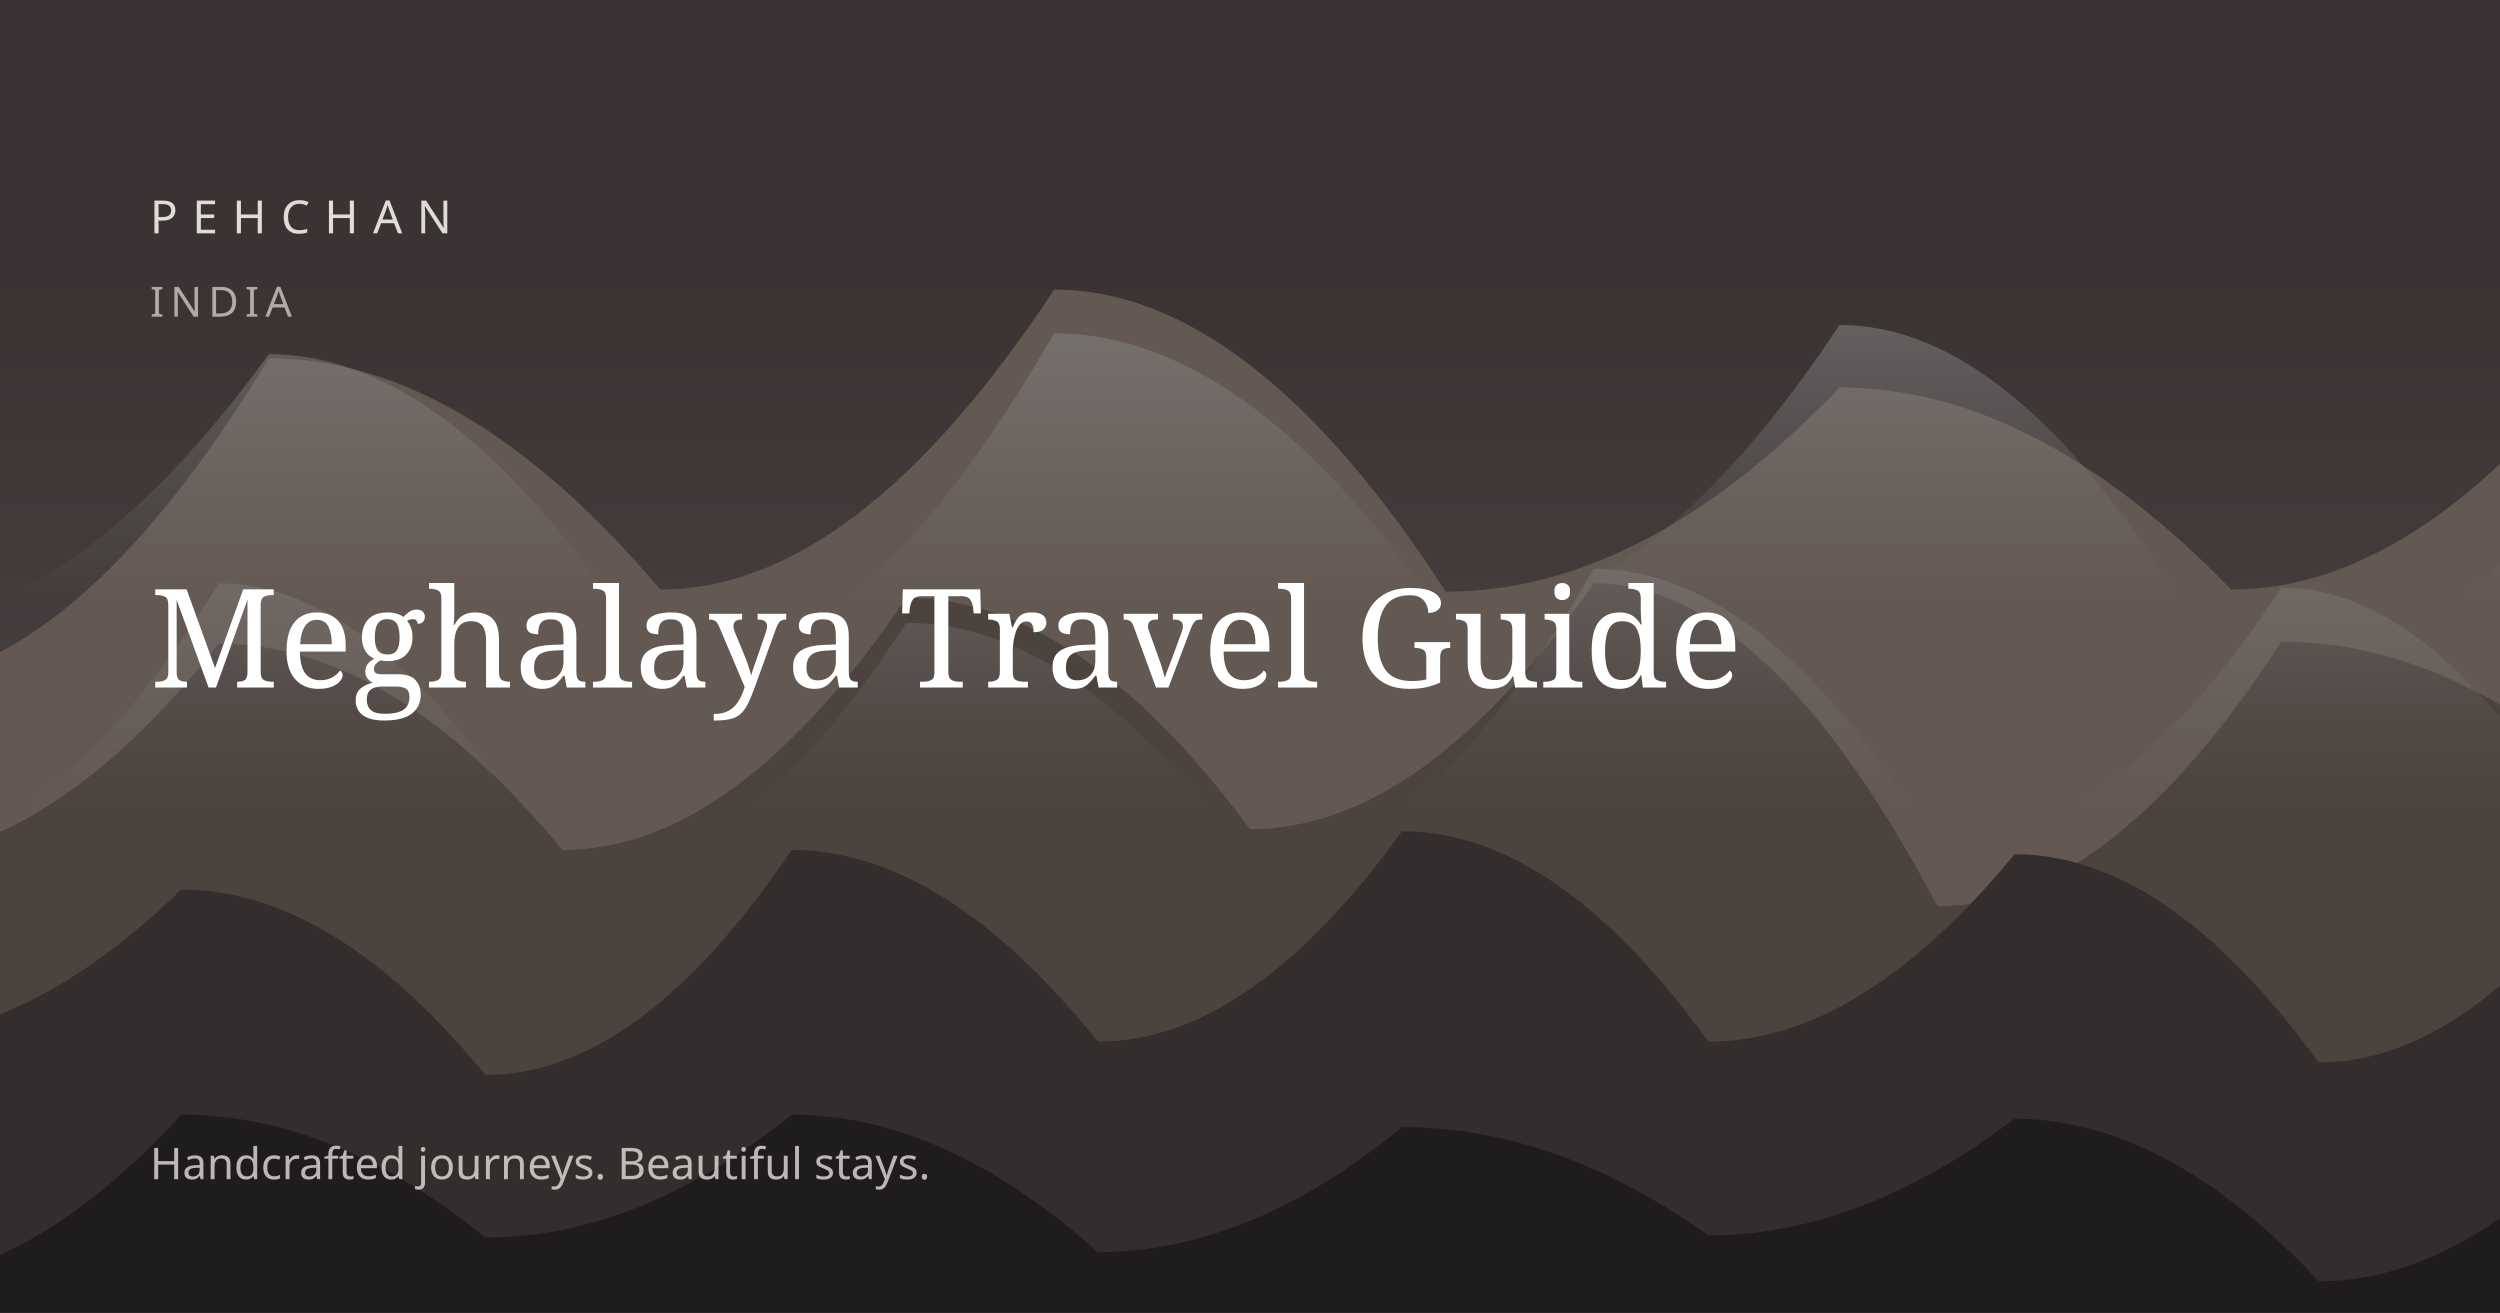
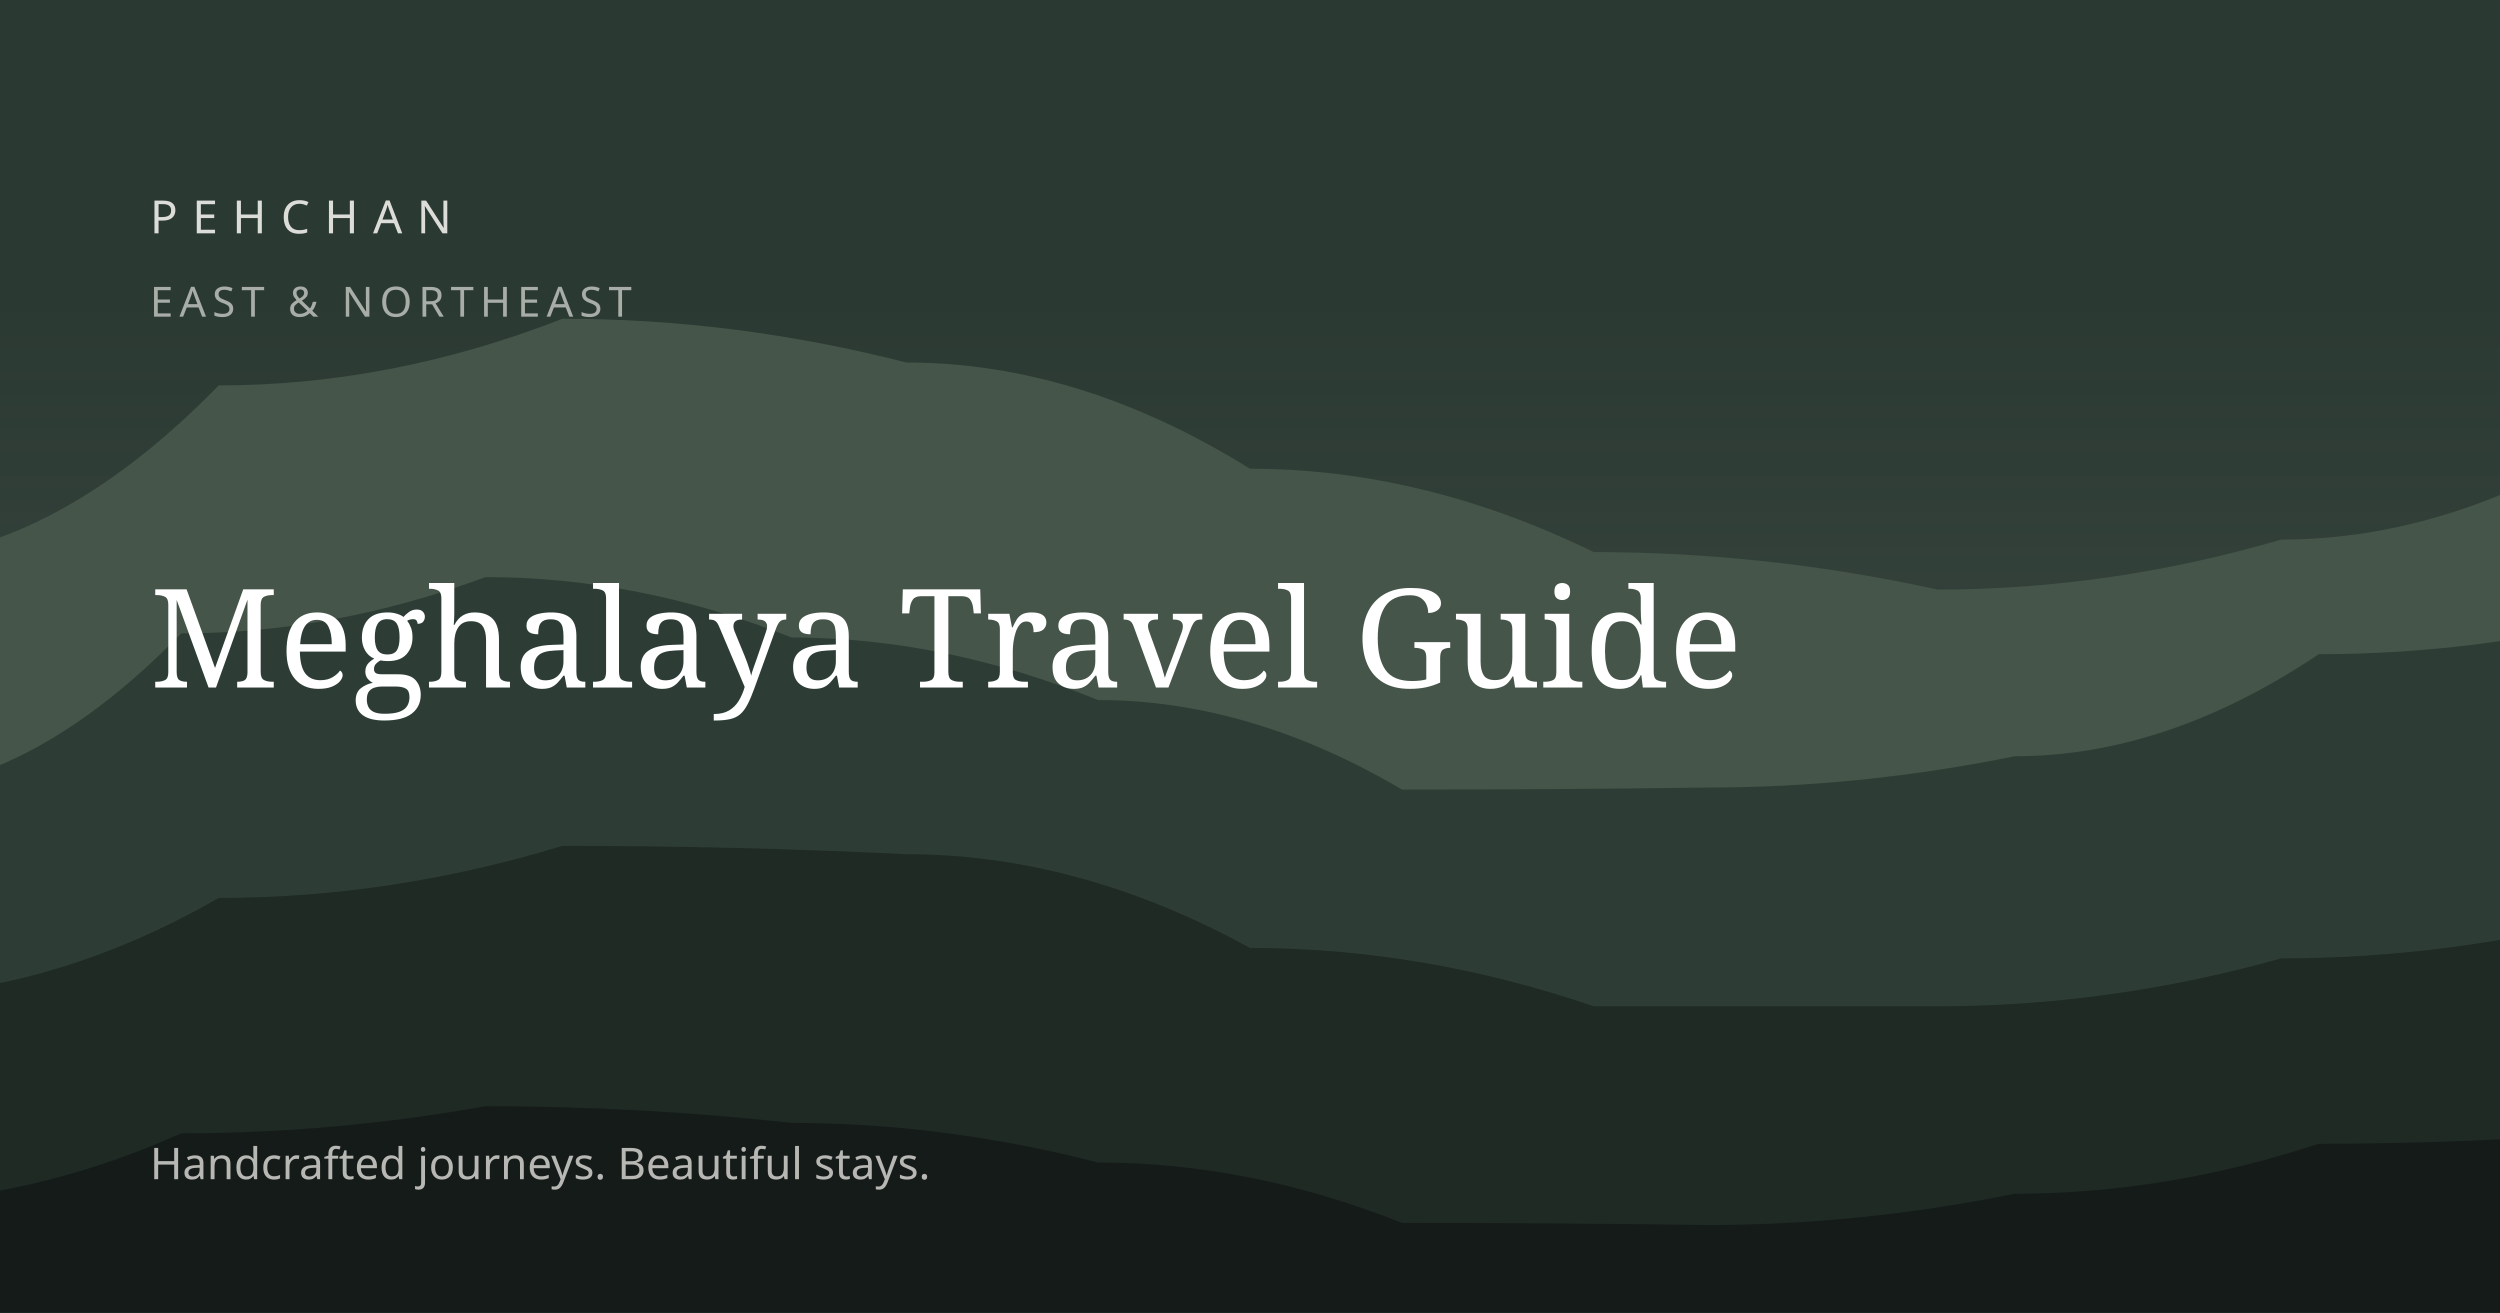
<svg xmlns="http://www.w3.org/2000/svg" viewBox="0 0 1200 630" width="1200" height="630">
  <g transform="translate(0,-85)">
    <defs>
-       <linearGradient id="a1ljg3kys" x1="0" y1="0" x2="0.15" y2="1">
-         <stop offset="100%" stop-color="#6B5D5C" />
-         <stop offset="50%" stop-color="#C2AFA4" />
-         <stop offset="0%" stop-color="#EDE6E0" />
+       <linearGradient id="aadxsl3s" x1="0" y1="0" x2="0.15" y2="1">
+         <stop offset="100%" stop-color="#48685A" />
+         <stop offset="50%" stop-color="#A6C3B0" />
+         <stop offset="0%" stop-color="#E4EEE6" />
      </linearGradient>
    </defs>
-     <rect width="1200" height="800" fill="url(#a1ljg3kys)" />
-     <linearGradient id="a1ljg3kyh" x1="0" y1="0" x2="0" y2="1">
+     <rect width="1200" height="800" fill="url(#aadxsl3s)" />
+     <linearGradient id="aadxsl3h" x1="0" y1="0" x2="0" y2="1">
      <stop offset="0%" stop-color="#FFFFFF" stop-opacity="0" />
      <stop offset="55%" stop-color="#FFFFFF" stop-opacity="0.13" />
      <stop offset="100%" stop-color="#FFFFFF" stop-opacity="0" />
    </linearGradient>
-     <rect x="0" y="220" width="1200" height="340" fill="url(#a1ljg3kyh)" />
-     <path d="M-60 820L-60 414Q34 414 129 257Q223 257 317 368Q411 368 506 224Q600 224 694 369Q789 369 883 271Q977 271 1071 368Q1166 368 1260 238L1260 820Z" fill="#BCA79A" />
-     <linearGradient id="a1ljg3kyn0" x1="0" y1="185" x2="0" y2="374" gradientUnits="userSpaceOnUse">
-       <stop offset="0%" stop-color="#FFFFFF" stop-opacity="0.78" />
-       <stop offset="70%" stop-color="#FFFFFF" stop-opacity="0.22" />
-       <stop offset="100%" stop-color="#FFFFFF" stop-opacity="0" />
-     </linearGradient>
-     <path d="M-60 820L-60 386Q34 386 129 255Q223 255 317 410Q411 410 506 245Q600 245 694 383Q789 383 883 241Q977 241 1071 416Q1166 416 1260 287L1260 820Z" fill="url(#a1ljg3kyn0)" />
-     <path d="M-60 820L-60 498Q23 498 105 394Q188 394 270 493Q353 493 435 372Q518 372 600 483Q683 483 765 365Q848 365 930 520Q1013 520 1095 393Q1178 393 1260 468L1260 820Z" fill="#8C7A72" />
-     <linearGradient id="a1ljg3kyn1" x1="0" y1="321" x2="0" y2="475" gradientUnits="userSpaceOnUse">
-       <stop offset="0%" stop-color="#FFFFFF" stop-opacity="0.54" />
-       <stop offset="70%" stop-color="#FFFFFF" stop-opacity="0.12" />
-       <stop offset="100%" stop-color="#FFFFFF" stop-opacity="0" />
-     </linearGradient>
-     <path d="M-60 820L-60 497Q23 497 105 365Q188 365 270 510Q353 510 435 384Q518 384 600 500Q683 500 765 358Q848 358 930 492Q1013 492 1095 367Q1178 367 1260 522L1260 820Z" fill="url(#a1ljg3kyn1)" />
-     <path d="M-60 820L-60 584Q13 584 87 512Q160 512 233 601Q307 601 380 493Q453 493 527 585Q600 585 673 484Q747 484 820 585Q893 585 967 495Q1040 495 1113 595Q1187 595 1260 489L1260 820Z" fill="#5C5150" />
-     <path d="M-60 820L-60 701Q13 701 87 620Q160 620 233 679Q307 679 380 620Q453 620 527 686Q600 686 673 626Q747 626 820 678Q893 678 967 622Q1040 622 1113 700Q1187 700 1260 613L1260 820Z" fill="#332E30" />
+     <rect x="0" y="220" width="1200" height="340" fill="url(#aadxsl3h)" />
+     <path d="M-60 820L-60 354Q23 354 105 270Q188 270 270 238Q353 238 435 259Q518 259 600 310Q683 310 765 350Q848 350 930 368Q1013 368 1095 344Q1178 344 1260 291L1260 820Z" fill="#7FA189" />
+     <path d="M-60 820L-60 465Q13 465 87 389Q160 389 233 362Q307 362 380 391Q453 391 527 421Q600 421 673 464Q747 464 820 463Q893 463 967 448Q1040 448 1113 399Q1187 399 1260 381L1260 820Z" fill="#4F7161" />
+     <path d="M-60 820L-60 563Q23 563 105 516Q188 516 270 491Q353 491 435 495Q518 495 600 540Q683 540 765 568Q848 568 930 568Q1013 568 1095 545Q1178 545 1260 523L1260 820Z" fill="#324A40" />
+     <path d="M-60 820L-60 662Q13 662 87 629Q160 629 233 616Q307 616 380 624Q453 624 527 643Q600 643 673 672Q747 672 820 673Q893 673 967 658Q1040 658 1113 634Q1187 634 1260 628L1260 820Z" fill="#1E2D28" />
  </g>
  <rect width="1200" height="630" fill="#0C0A09" opacity="0.5" />
  <text x="72" y="112" font-family="system-ui,sans-serif" font-size="22" letter-spacing="7" fill="#FCFAF7" opacity="0.85">PEHCHAN</text>
-   <text x="72" y="152" font-family="system-ui,sans-serif" font-size="20" letter-spacing="3" fill="#FCFAF7" opacity="0.6">INDIA</text>
+   <text x="72" y="152" font-family="system-ui,sans-serif" font-size="20" letter-spacing="3" fill="#FCFAF7" opacity="0.6">EAST &amp; NORTHEAST</text>
  <text x="72" y="330" font-family="Georgia,serif" font-size="66" fill="#FFFFFF">Meghalaya Travel Guide</text>
  <text x="72" y="566" font-family="system-ui,sans-serif" font-size="21" fill="#FCFAF7" opacity="0.7">Handcrafted journeys. Beautiful stays.</text>
</svg>
